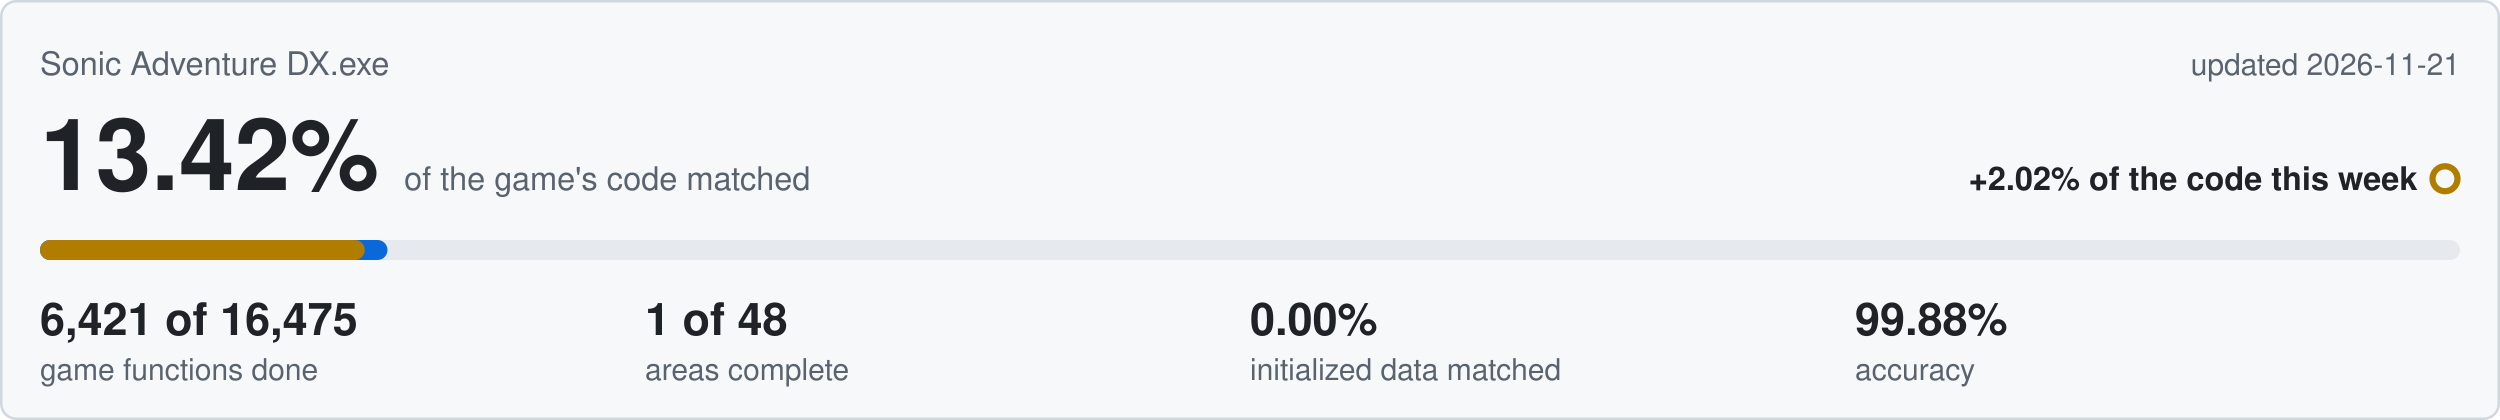
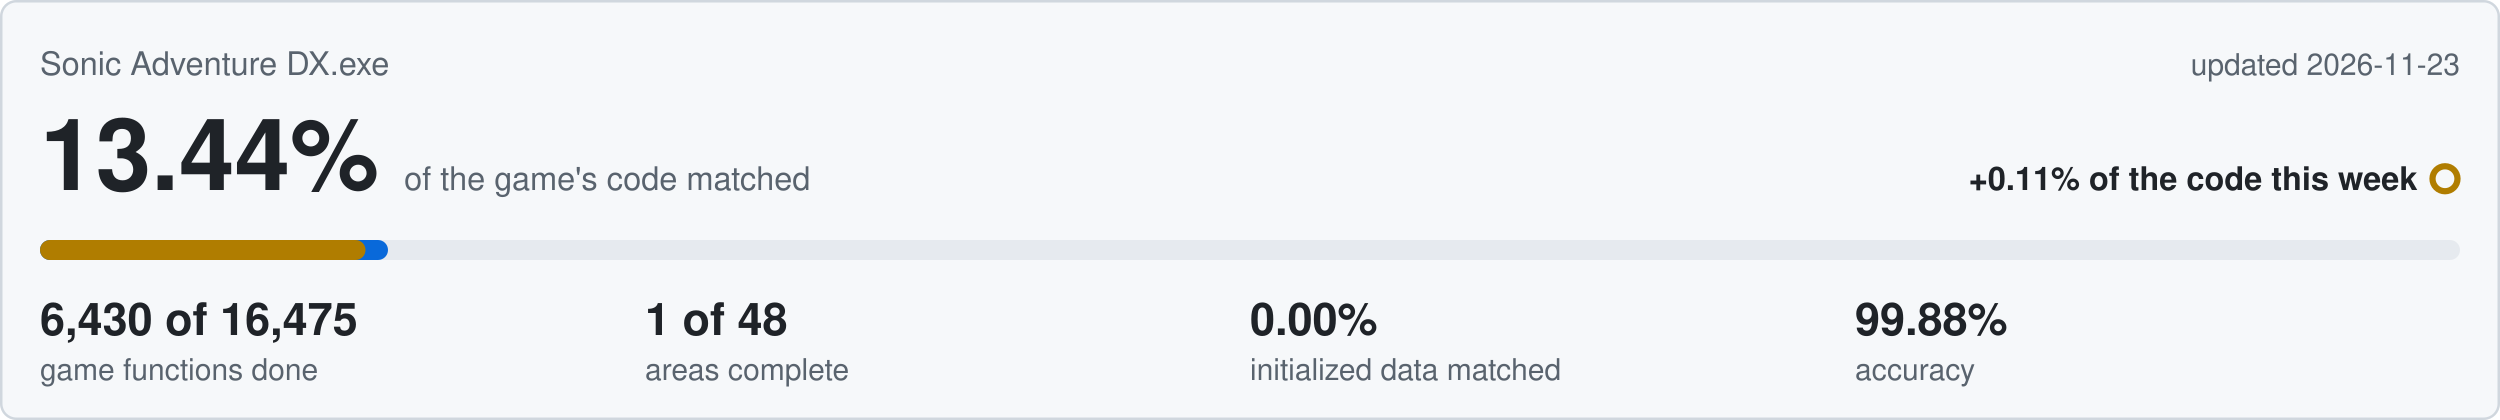
<svg xmlns="http://www.w3.org/2000/svg" viewBox="0 0 1000 168" width="1000" height="168">
  <rect x="0.5" y="0.5" width="999" height="167" rx="6" fill="#f6f8fa" stroke="#d0d7de" />
  <text x="16" y="30" font-family="Segoe UI,Helvetica,Arial,sans-serif" font-size="13" fill="#59636e">Sonic Adventure DX.exe</text>
-   <text x="984" y="30" text-anchor="end" font-family="Segoe UI,Helvetica,Arial,sans-serif" font-size="12" fill="#59636e">updated 2026-11-21</text>
-   <text x="16" y="76" font-family="Segoe UI,Helvetica,Arial,sans-serif" font-size="40" font-weight="600" fill="#1f2328">13.42%<tspan dx="10" font-size="13" font-weight="400" fill="#59636e">of the game's code matched</tspan>
+   <text x="984" y="30" text-anchor="end" font-family="Segoe UI,Helvetica,Arial,sans-serif" font-size="12" fill="#59636e">updated 2026-11-23</text>
+   <text x="16" y="76" font-family="Segoe UI,Helvetica,Arial,sans-serif" font-size="40" font-weight="600" fill="#1f2328">13.44%<tspan dx="10" font-size="13" font-weight="400" fill="#59636e">of the game's code matched</tspan>
  </text>
-   <text x="967" y="76" text-anchor="end" font-family="Segoe UI,Helvetica,Arial,sans-serif" font-size="13" font-weight="600" fill="#1f2328">+2.02% of the code this week</text>
+   <text x="967" y="76" text-anchor="end" font-family="Segoe UI,Helvetica,Arial,sans-serif" font-size="13" font-weight="600" fill="#1f2328">+0.11% of the code this week</text>
  <circle cx="978" cy="71.5" r="5" fill="none" stroke="#b07d00" stroke-width="2.5" />
  <rect x="16" y="96" width="968" height="8" rx="4" fill="#e6eaef" />
-   <rect x="16" y="96" width="139.0" height="8" rx="4" fill="#0969da" />
-   <rect x="16" y="96" width="129.9" height="8" rx="4" fill="#b07d00" />
-   <text x="16" y="134" font-family="Segoe UI,Helvetica,Arial,sans-serif" font-size="18" font-weight="600" fill="#1f2328">6,421 of 16,475</text>
+   <rect x="16" y="96" width="139.2" height="8" rx="4" fill="#0969da" />
+   <rect x="16" y="96" width="130.2" height="8" rx="4" fill="#b07d00" />
+   <text x="16" y="134" font-family="Segoe UI,Helvetica,Arial,sans-serif" font-size="18" font-weight="600" fill="#1f2328">6,430 of 16,475</text>
  <text x="16" y="152" font-family="Segoe UI,Helvetica,Arial,sans-serif" font-size="12" fill="#59636e">game functions done</text>
  <text x="258" y="134" font-family="Segoe UI,Helvetica,Arial,sans-serif" font-size="18" font-weight="600" fill="#1f2328">1 of 48</text>
  <text x="258" y="152" font-family="Segoe UI,Helvetica,Arial,sans-serif" font-size="12" fill="#59636e">areas complete</text>
  <text x="500" y="134" font-family="Segoe UI,Helvetica,Arial,sans-serif" font-size="18" font-weight="600" fill="#1f2328">0.00%</text>
  <text x="500" y="152" font-family="Segoe UI,Helvetica,Arial,sans-serif" font-size="12" fill="#59636e">initialized data matched</text>
  <text x="742" y="134" font-family="Segoe UI,Helvetica,Arial,sans-serif" font-size="18" font-weight="600" fill="#1f2328">99.88%</text>
  <text x="742" y="152" font-family="Segoe UI,Helvetica,Arial,sans-serif" font-size="12" fill="#59636e">accuracy</text>
</svg>
